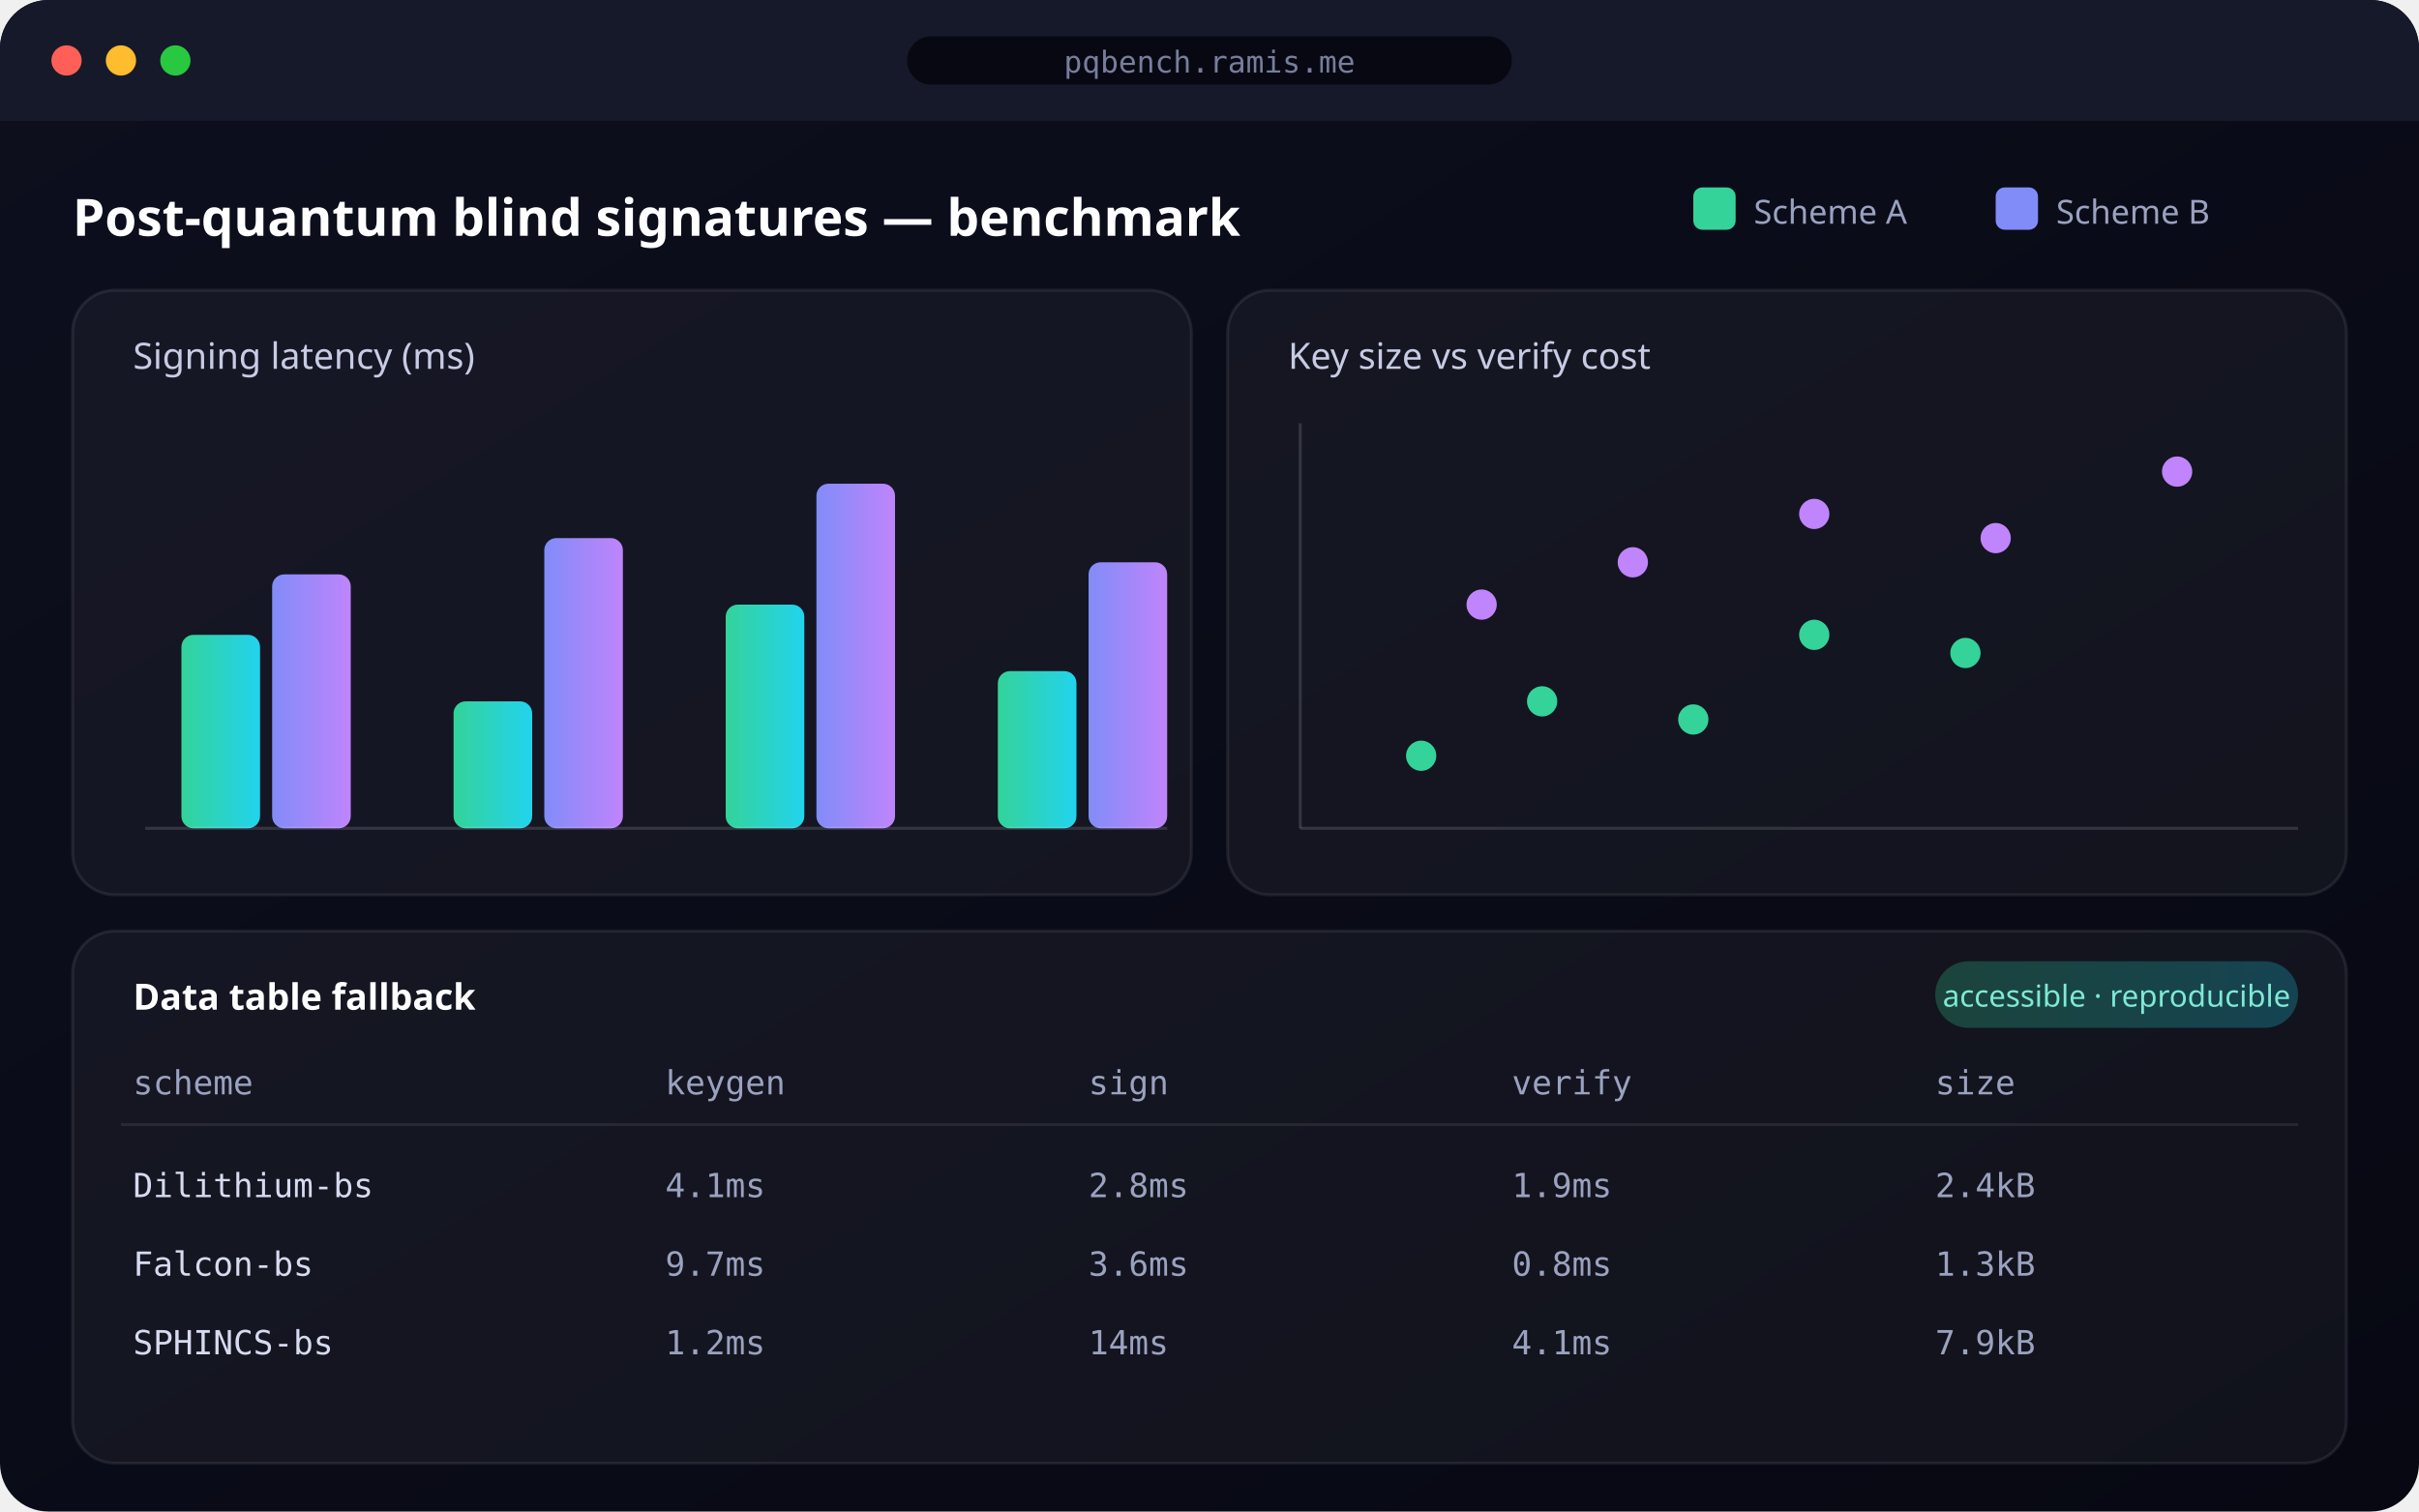
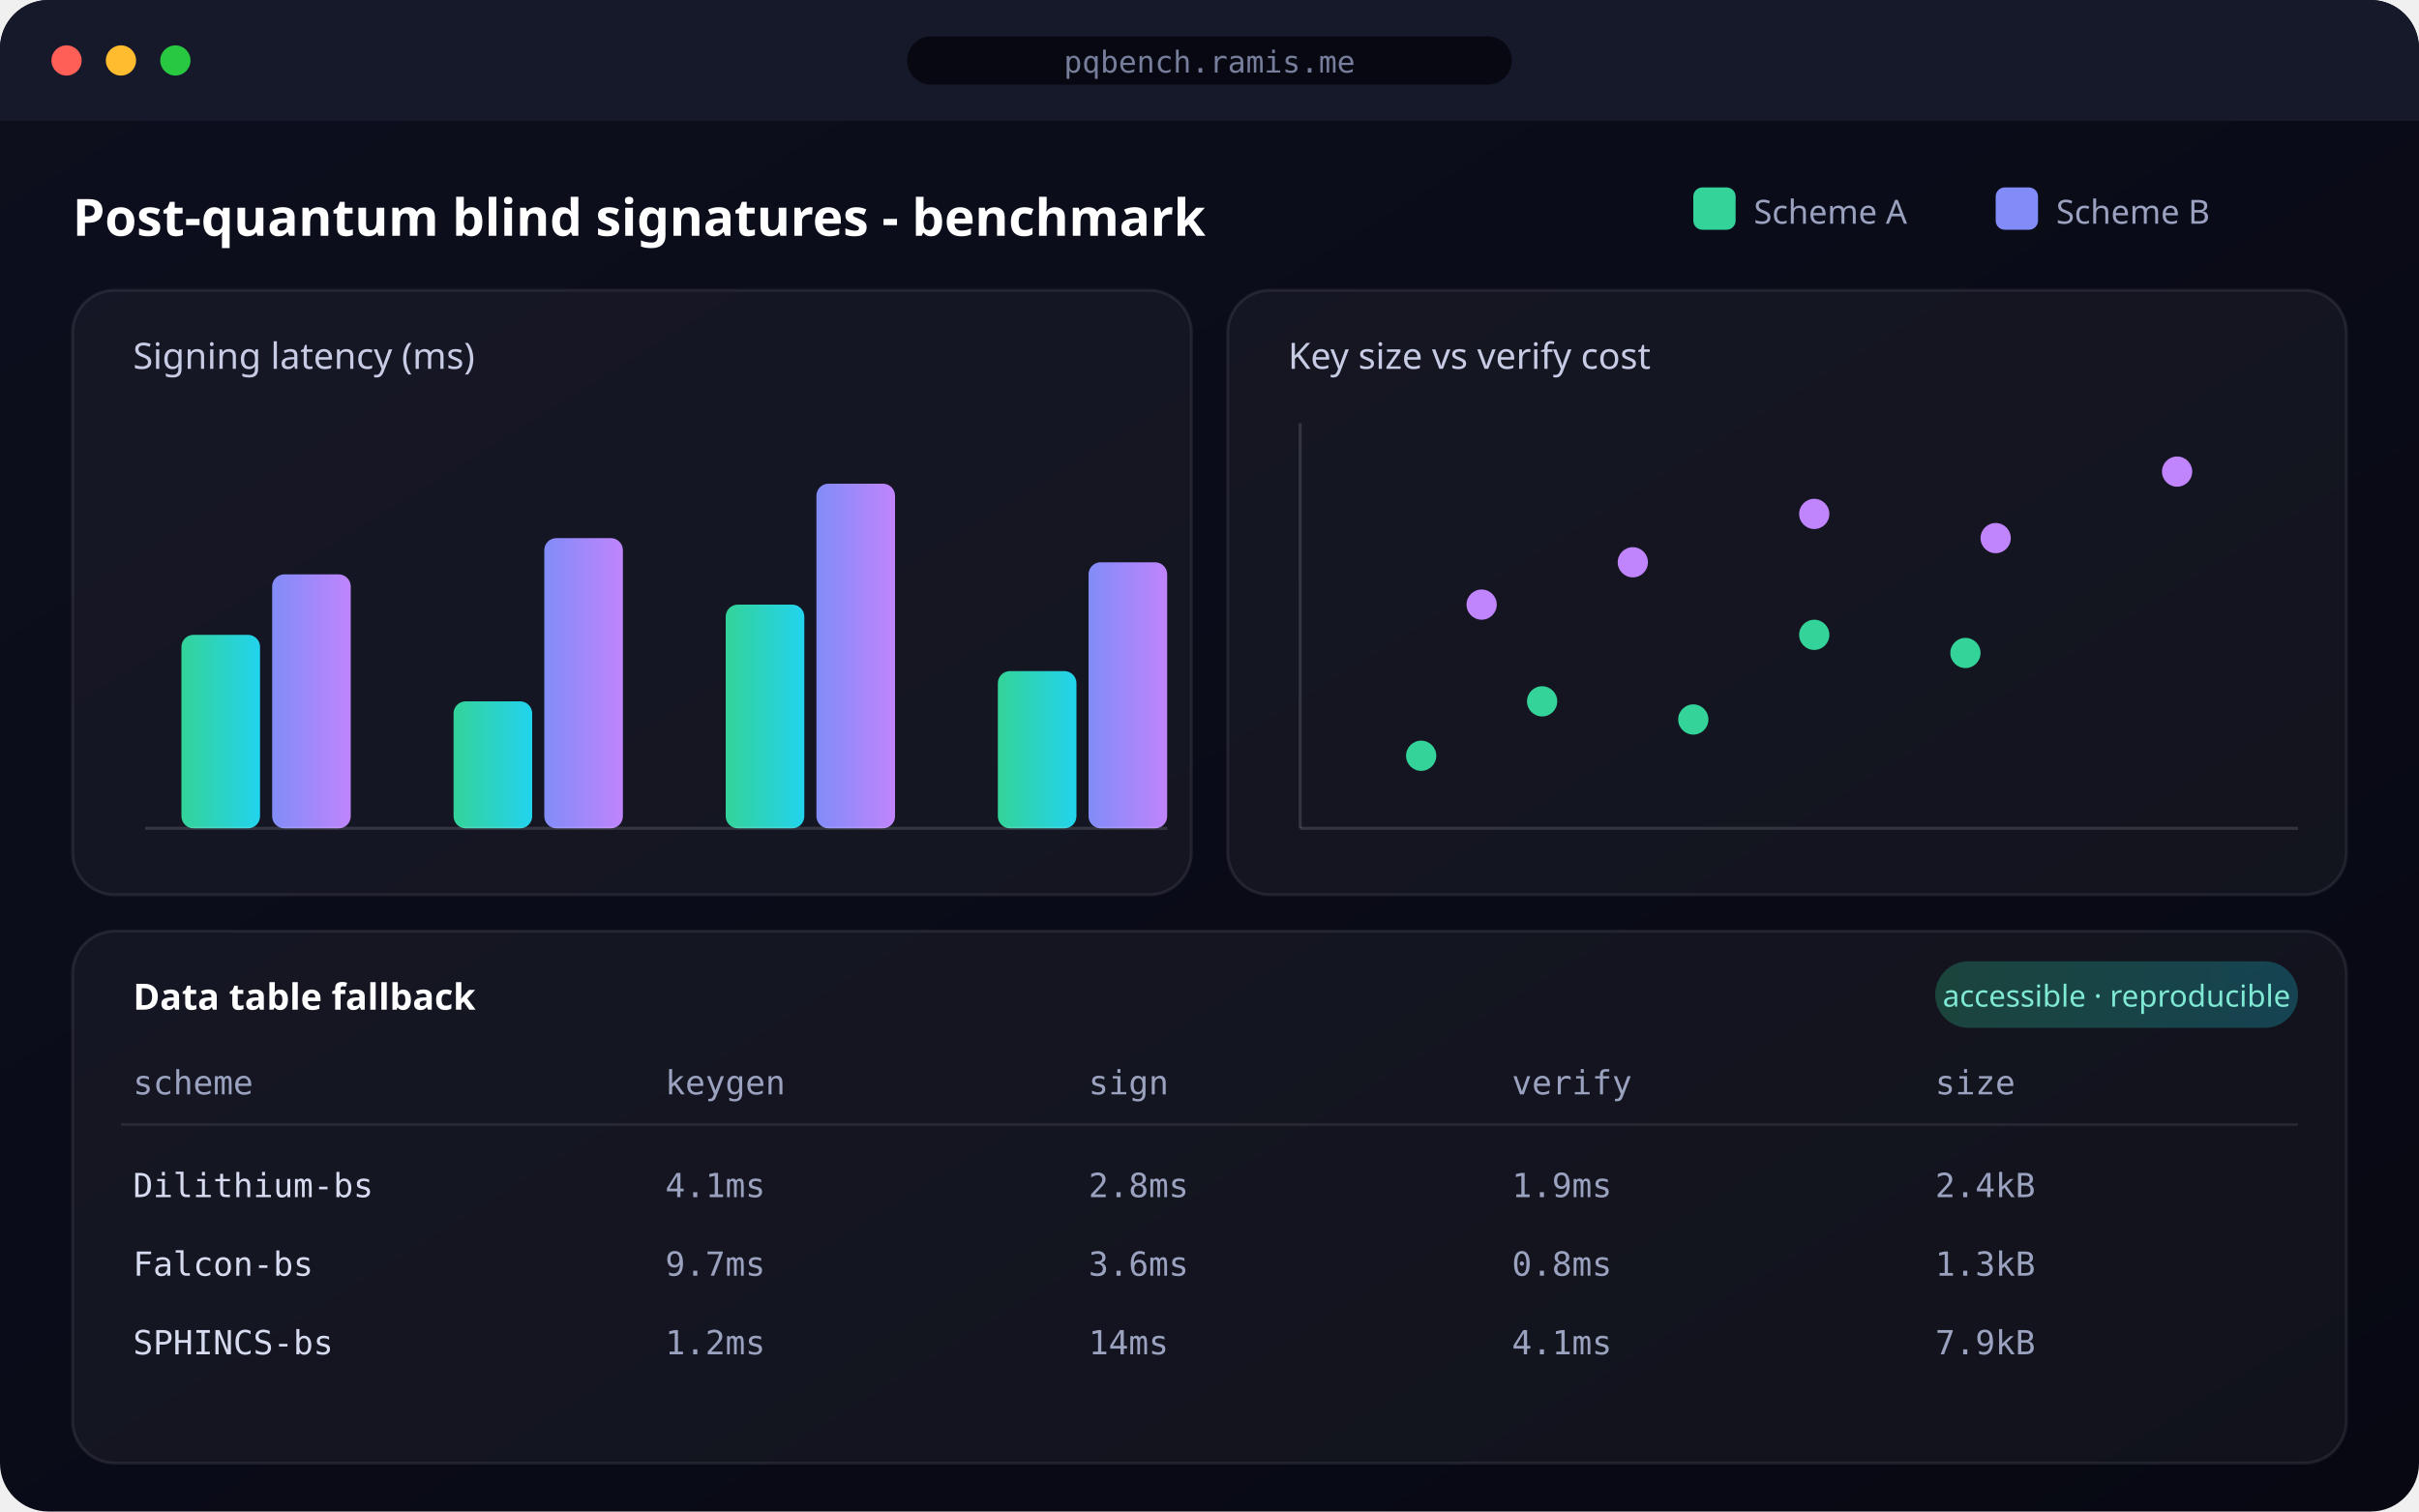
<svg xmlns="http://www.w3.org/2000/svg" viewBox="0 0 800 500" role="img" aria-label="Research data visualisation UI">
  <defs>
    <linearGradient id="dv-bg" x1="0" y1="0" x2="1" y2="1">
      <stop offset="0" stop-color="#0d0f1e" />
      <stop offset="1" stop-color="#070812" />
    </linearGradient>
    <linearGradient id="dv-a" x1="0" y1="0" x2="1" y2="0">
      <stop offset="0" stop-color="#34d399" />
      <stop offset="1" stop-color="#22d3ee" />
    </linearGradient>
    <linearGradient id="dv-b" x1="0" y1="0" x2="1" y2="0">
      <stop offset="0" stop-color="#818cf8" />
      <stop offset="1" stop-color="#c084fc" />
    </linearGradient>
  </defs>
  <rect width="800" height="500" rx="16" fill="url(#dv-bg)" />
  <rect x="0" y="0" width="800" height="40" rx="16" fill="#161929" />
  <rect x="0" y="24" width="800" height="16" fill="#161929" />
  <circle cx="22" cy="20" r="5" fill="#ff5f57" />
  <circle cx="40" cy="20" r="5" fill="#febc2e" />
  <circle cx="58" cy="20" r="5" fill="#28c840" />
  <rect x="300" y="12" width="200" height="16" rx="8" fill="#070812" />
  <text x="400" y="24" font-family="monospace" font-size="10" fill="#777e9b" text-anchor="middle">pqbench.ramis.me</text>
-   <text x="24" y="78" font-family="sans-serif" font-size="17" font-weight="700" fill="#fff">Post-quantum blind signatures — benchmark</text>
+   <text x="24" y="78" font-family="sans-serif" font-size="17" font-weight="700" fill="#fff">Post-quantum blind signatures - benchmark</text>
  <rect x="560" y="62" width="14" height="14" rx="3" fill="#34d399" />
  <text x="580" y="74" font-family="sans-serif" font-size="11" fill="#9aa2bf">Scheme A</text>
  <rect x="660" y="62" width="14" height="14" rx="3" fill="#818cf8" />
  <text x="680" y="74" font-family="sans-serif" font-size="11" fill="#9aa2bf">Scheme B</text>
  <rect x="24" y="96" width="370" height="200" rx="14" fill="#ffffff0a" stroke="#ffffff14" />
  <text x="44" y="122" font-family="sans-serif" font-size="12" fill="#c7cce4">Signing latency (ms)</text>
  <g>
    <rect x="60" y="210" width="26" height="64" rx="4" fill="url(#dv-a)" />
    <rect x="90" y="190" width="26" height="84" rx="4" fill="url(#dv-b)" />
    <rect x="150" y="232" width="26" height="42" rx="4" fill="url(#dv-a)" />
    <rect x="180" y="178" width="26" height="96" rx="4" fill="url(#dv-b)" />
    <rect x="240" y="200" width="26" height="74" rx="4" fill="url(#dv-a)" />
    <rect x="270" y="160" width="26" height="114" rx="4" fill="url(#dv-b)" />
    <rect x="330" y="222" width="26" height="52" rx="4" fill="url(#dv-a)" />
    <rect x="360" y="186" width="26" height="88" rx="4" fill="url(#dv-b)" />
    <line x1="48" y1="274" x2="386" y2="274" stroke="#ffffff22" />
  </g>
  <rect x="406" y="96" width="370" height="200" rx="14" fill="#ffffff0a" stroke="#ffffff14" />
  <text x="426" y="122" font-family="sans-serif" font-size="12" fill="#c7cce4">Key size vs verify cost</text>
  <line x1="430" y1="274" x2="760" y2="274" stroke="#ffffff22" />
  <line x1="430" y1="140" x2="430" y2="274" stroke="#ffffff22" />
  <g fill="#34d399">
    <circle cx="470" cy="250" r="5" />
    <circle cx="510" cy="232" r="5" />
    <circle cx="560" cy="238" r="5" />
    <circle cx="600" cy="210" r="5" />
    <circle cx="650" cy="216" r="5" />
  </g>
  <g fill="#c084fc">
    <circle cx="490" cy="200" r="5" />
    <circle cx="540" cy="186" r="5" />
    <circle cx="600" cy="170" r="5" />
    <circle cx="660" cy="178" r="5" />
    <circle cx="720" cy="156" r="5" />
  </g>
  <rect x="24" y="308" width="752" height="176" rx="14" fill="#ffffff0a" stroke="#ffffff14" />
  <text x="44" y="334" font-family="sans-serif" font-size="12" font-weight="700" fill="#fff">Data table fallback</text>
  <rect x="640" y="318" width="120" height="22" rx="11" fill="url(#dv-a)" opacity=".25" />
  <text x="700" y="333" font-family="sans-serif" font-size="10" fill="#7fe9d4" text-anchor="middle">accessible · reproducible</text>
  <g font-family="monospace" font-size="11" fill="#9aa2bf">
    <text x="44" y="362">scheme</text>
    <text x="220" y="362">keygen</text>
    <text x="360" y="362">sign</text>
    <text x="500" y="362">verify</text>
    <text x="640" y="362">size</text>
    <line x1="40" y1="372" x2="760" y2="372" stroke="#ffffff14" />
    <text x="44" y="396" fill="#d6dbf0">Dilithium-bs</text>
    <text x="220" y="396">4.1ms</text>
    <text x="360" y="396">2.8ms</text>
    <text x="500" y="396">1.9ms</text>
    <text x="640" y="396">2.4kB</text>
    <text x="44" y="422" fill="#d6dbf0">Falcon-bs</text>
    <text x="220" y="422">9.7ms</text>
    <text x="360" y="422">3.6ms</text>
    <text x="500" y="422">0.8ms</text>
    <text x="640" y="422">1.3kB</text>
    <text x="44" y="448" fill="#d6dbf0">SPHINCS-bs</text>
    <text x="220" y="448">1.2ms</text>
    <text x="360" y="448">14ms</text>
    <text x="500" y="448">4.1ms</text>
    <text x="640" y="448">7.9kB</text>
  </g>
</svg>
